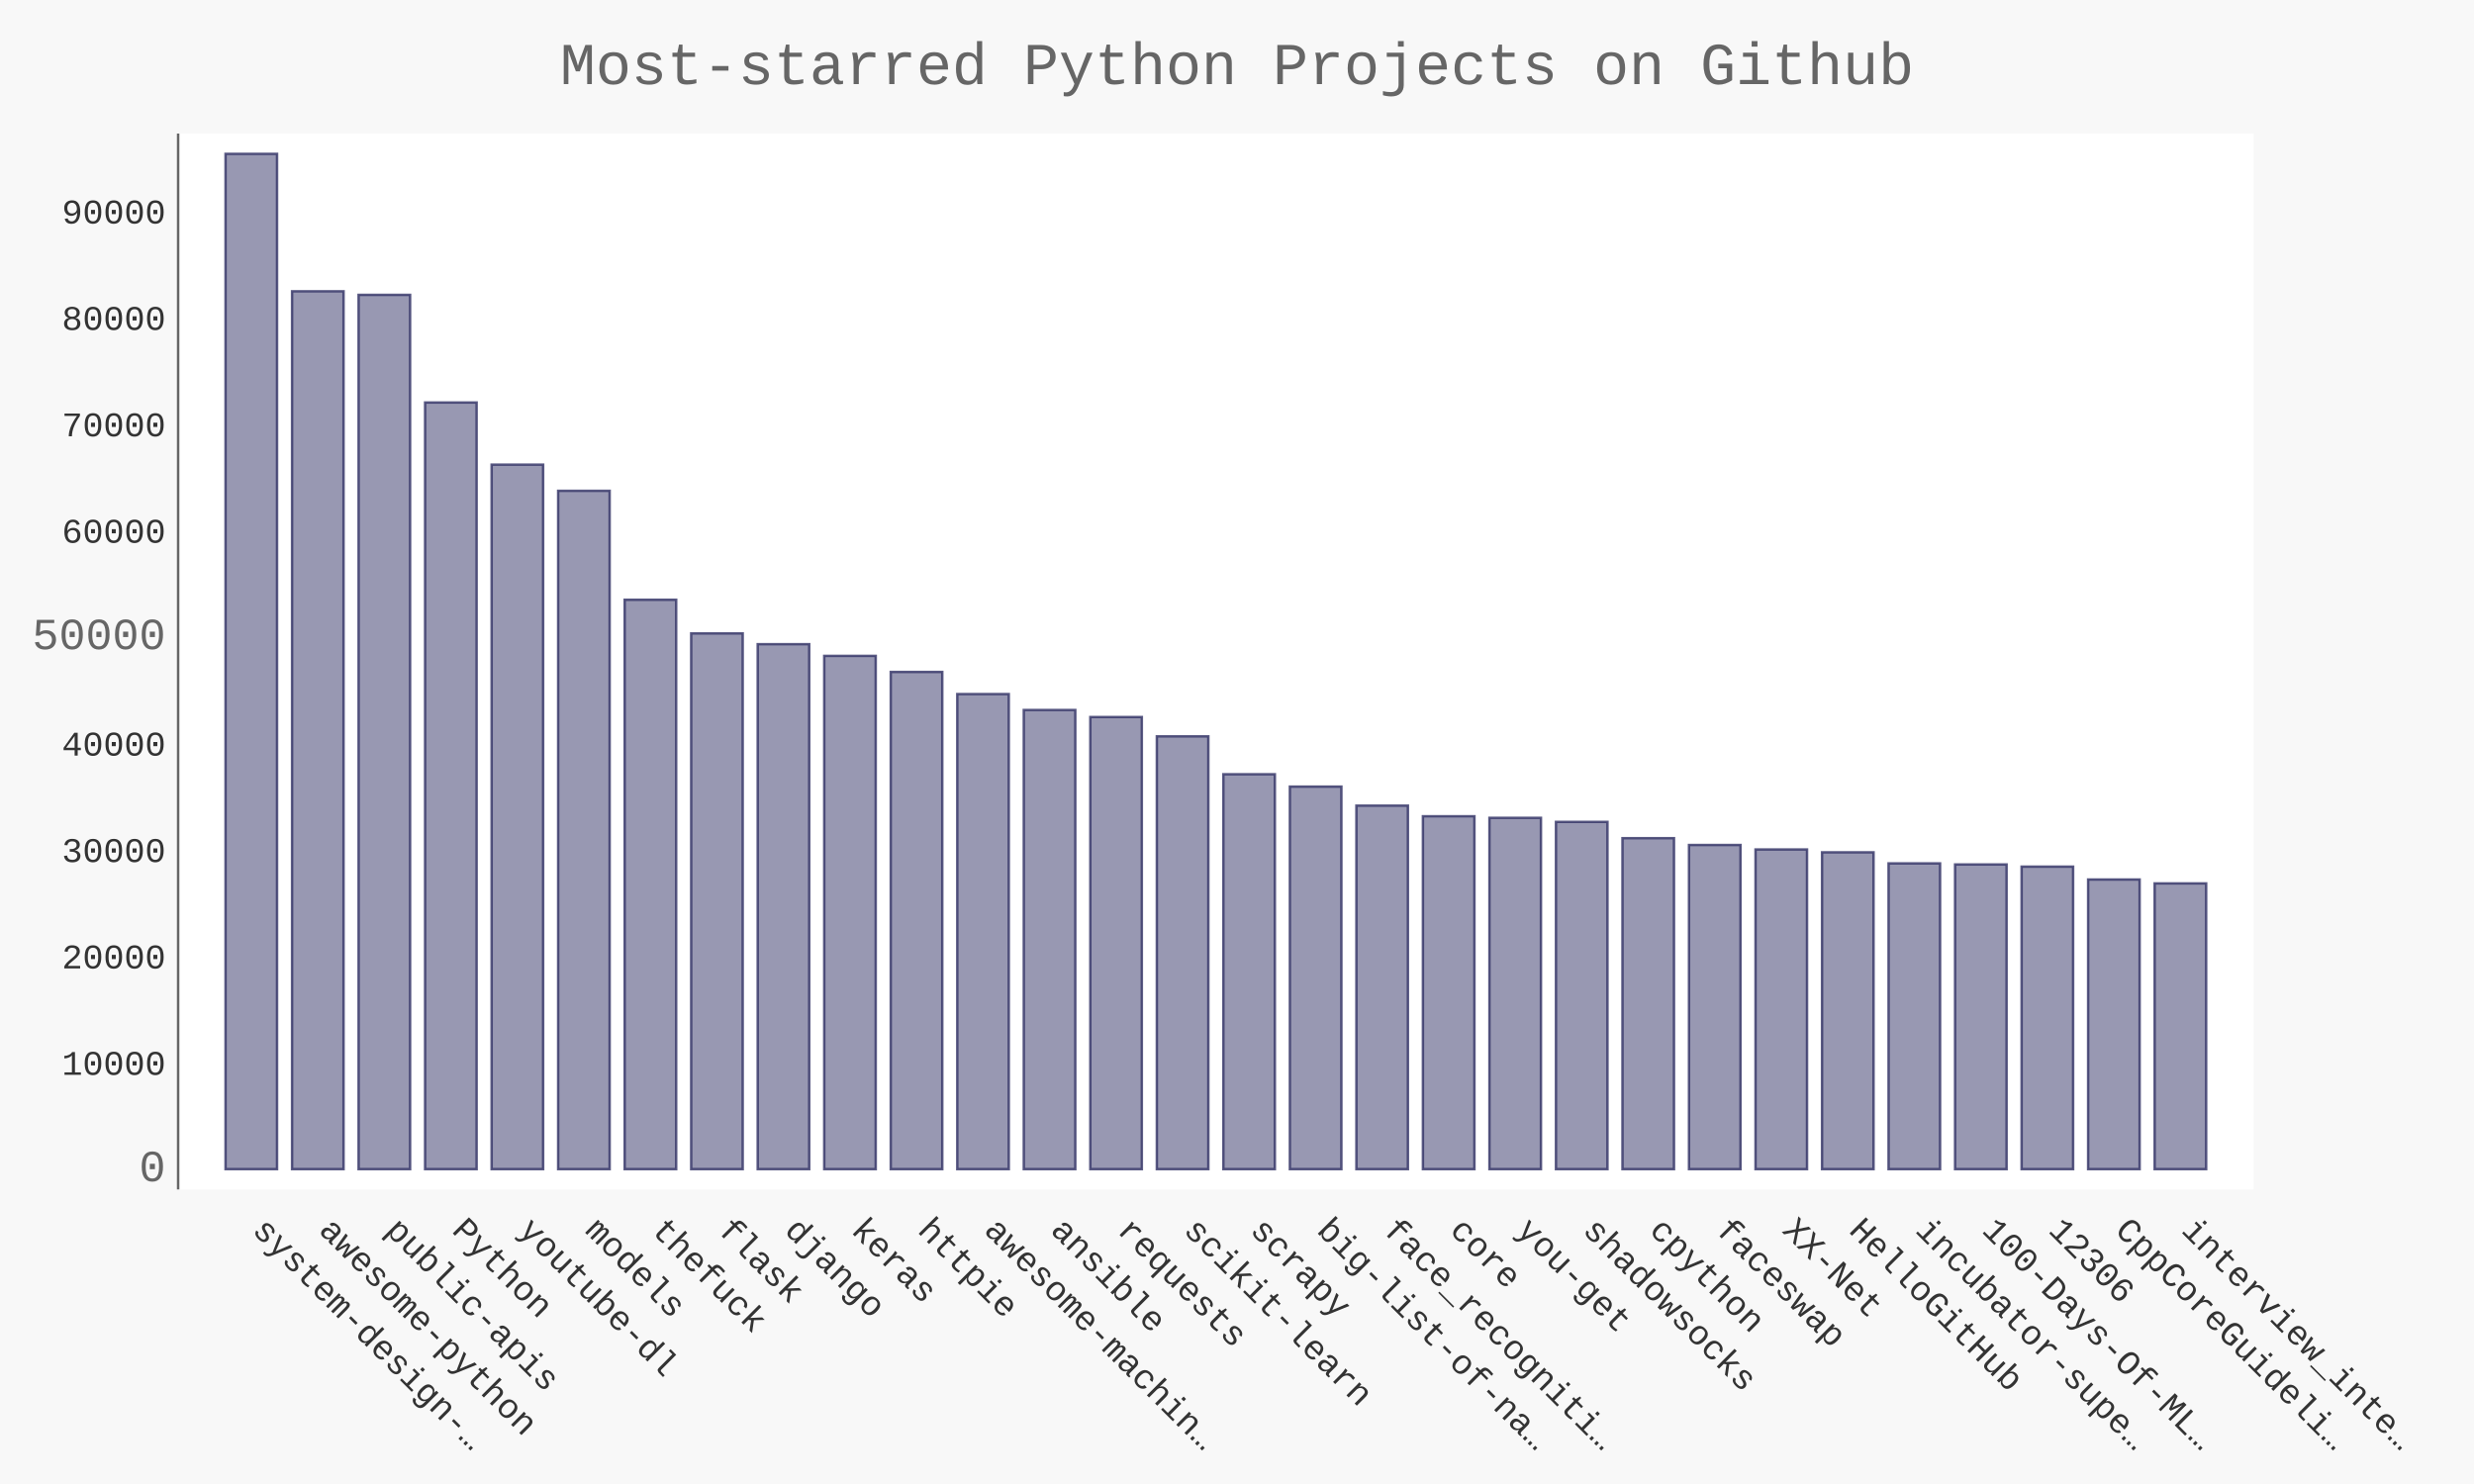
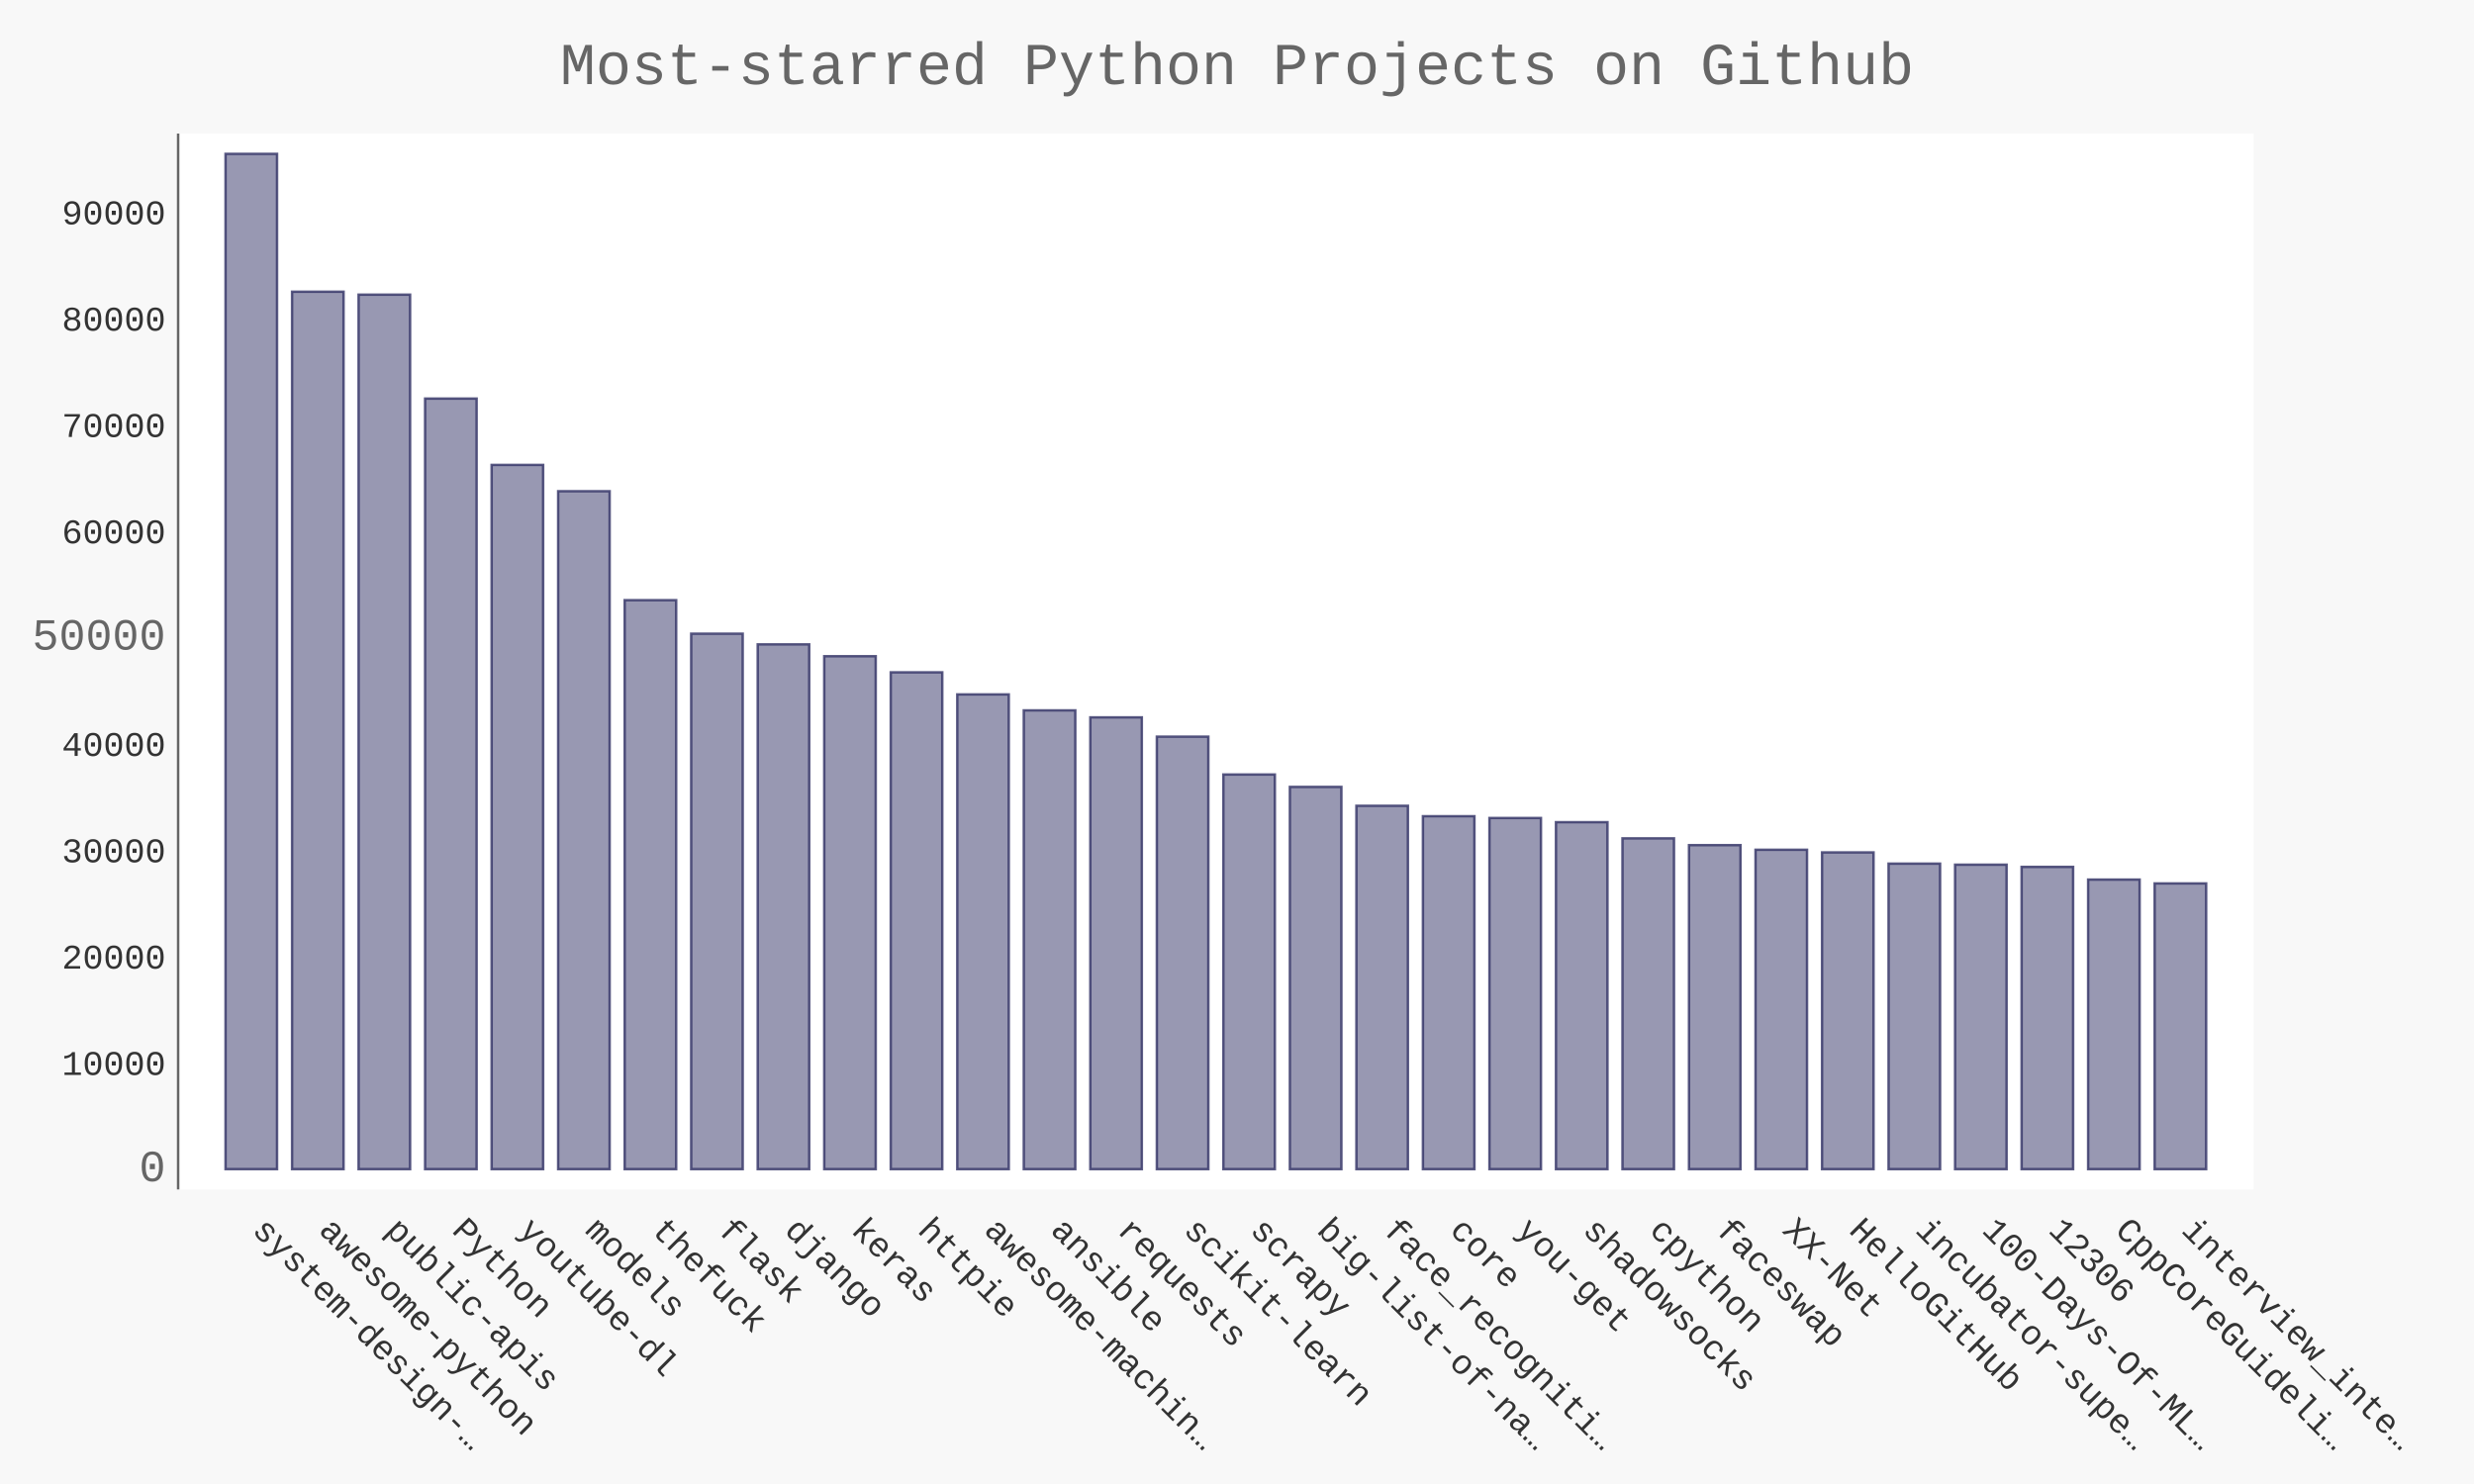
- <svg xmlns="http://www.w3.org/2000/svg" class="pygal-chart" id="chart-e879e2f7-29cd-4eac-ad56-ffb7986743b4" viewBox="0 0 1000 600">
+ <svg xmlns="http://www.w3.org/2000/svg" class="pygal-chart" id="chart-d9806514-585f-43ec-a8b3-ebbbc64f6af3" viewBox="0 0 1000 600">
  <defs>
-     <style type="text/css">#chart-e879e2f7-29cd-4eac-ad56-ffb7986743b4{-webkit-user-select:none;-webkit-font-smoothing:antialiased;font-family:Consolas,"Liberation Mono",Menlo,Courier,monospace}#chart-e879e2f7-29cd-4eac-ad56-ffb7986743b4 .title{font-family:Consolas,"Liberation Mono",Menlo,Courier,monospace;font-size:24px}#chart-e879e2f7-29cd-4eac-ad56-ffb7986743b4 .legends .legend text{font-family:Consolas,"Liberation Mono",Menlo,Courier,monospace;font-size:14px}#chart-e879e2f7-29cd-4eac-ad56-ffb7986743b4 .axis text{font-family:Consolas,"Liberation Mono",Menlo,Courier,monospace;font-size:14px}#chart-e879e2f7-29cd-4eac-ad56-ffb7986743b4 .axis text.major{font-family:Consolas,"Liberation Mono",Menlo,Courier,monospace;font-size:18px}#chart-e879e2f7-29cd-4eac-ad56-ffb7986743b4 .text-overlay text.value{font-family:Consolas,"Liberation Mono",Menlo,Courier,monospace;font-size:16px}#chart-e879e2f7-29cd-4eac-ad56-ffb7986743b4 .text-overlay text.label{font-family:Consolas,"Liberation Mono",Menlo,Courier,monospace;font-size:10px}#chart-e879e2f7-29cd-4eac-ad56-ffb7986743b4 .tooltip{font-family:Consolas,"Liberation Mono",Menlo,Courier,monospace;font-size:14px}#chart-e879e2f7-29cd-4eac-ad56-ffb7986743b4 text.no_data{font-family:Consolas,"Liberation Mono",Menlo,Courier,monospace;font-size:64px}
- #chart-e879e2f7-29cd-4eac-ad56-ffb7986743b4{background-color:#f8f8f8}#chart-e879e2f7-29cd-4eac-ad56-ffb7986743b4 path,#chart-e879e2f7-29cd-4eac-ad56-ffb7986743b4 line,#chart-e879e2f7-29cd-4eac-ad56-ffb7986743b4 rect,#chart-e879e2f7-29cd-4eac-ad56-ffb7986743b4 circle{-webkit-transition:250ms ease-in;-moz-transition:250ms ease-in;transition:250ms ease-in}#chart-e879e2f7-29cd-4eac-ad56-ffb7986743b4 .graph &gt; .background{fill:#f8f8f8}#chart-e879e2f7-29cd-4eac-ad56-ffb7986743b4 .plot &gt; .background{fill:#ffffff}#chart-e879e2f7-29cd-4eac-ad56-ffb7986743b4 .graph{fill:#333}#chart-e879e2f7-29cd-4eac-ad56-ffb7986743b4 text.no_data{fill:#666}#chart-e879e2f7-29cd-4eac-ad56-ffb7986743b4 .title{fill:#666}#chart-e879e2f7-29cd-4eac-ad56-ffb7986743b4 .legends .legend text{fill:#333}#chart-e879e2f7-29cd-4eac-ad56-ffb7986743b4 .legends .legend:hover text{fill:#666}#chart-e879e2f7-29cd-4eac-ad56-ffb7986743b4 .axis .line{stroke:#666}#chart-e879e2f7-29cd-4eac-ad56-ffb7986743b4 .axis .guide.line{stroke:rgba(0,0,0,0.5)}#chart-e879e2f7-29cd-4eac-ad56-ffb7986743b4 .axis .major.line{stroke:#333}#chart-e879e2f7-29cd-4eac-ad56-ffb7986743b4 .axis text.major{fill:#666}#chart-e879e2f7-29cd-4eac-ad56-ffb7986743b4 .axis.y .guides:hover .guide.line,#chart-e879e2f7-29cd-4eac-ad56-ffb7986743b4 .line-graph .axis.x .guides:hover .guide.line,#chart-e879e2f7-29cd-4eac-ad56-ffb7986743b4 .stackedline-graph .axis.x .guides:hover .guide.line,#chart-e879e2f7-29cd-4eac-ad56-ffb7986743b4 .xy-graph .axis.x .guides:hover .guide.line{stroke:#666}#chart-e879e2f7-29cd-4eac-ad56-ffb7986743b4 .axis .guides:hover text{fill:#666}#chart-e879e2f7-29cd-4eac-ad56-ffb7986743b4 .reactive{fill-opacity:.5;stroke-opacity:.8}#chart-e879e2f7-29cd-4eac-ad56-ffb7986743b4 .ci{stroke:#333}#chart-e879e2f7-29cd-4eac-ad56-ffb7986743b4 .reactive.active,#chart-e879e2f7-29cd-4eac-ad56-ffb7986743b4 .active .reactive{fill-opacity:.9;stroke-opacity:.9;stroke-width:4}#chart-e879e2f7-29cd-4eac-ad56-ffb7986743b4 .ci .reactive.active{stroke-width:1.5}#chart-e879e2f7-29cd-4eac-ad56-ffb7986743b4 .series text{fill:#666}#chart-e879e2f7-29cd-4eac-ad56-ffb7986743b4 .tooltip rect{fill:#ffffff;stroke:#666;-webkit-transition:opacity 250ms ease-in;-moz-transition:opacity 250ms ease-in;transition:opacity 250ms ease-in}#chart-e879e2f7-29cd-4eac-ad56-ffb7986743b4 .tooltip .label{fill:#333}#chart-e879e2f7-29cd-4eac-ad56-ffb7986743b4 .tooltip .label{fill:#333}#chart-e879e2f7-29cd-4eac-ad56-ffb7986743b4 .tooltip .legend{font-size:.8em;fill:rgba(0,0,0,0.5)}#chart-e879e2f7-29cd-4eac-ad56-ffb7986743b4 .tooltip .x_label{font-size:.6em;fill:#666}#chart-e879e2f7-29cd-4eac-ad56-ffb7986743b4 .tooltip .xlink{font-size:.5em;text-decoration:underline}#chart-e879e2f7-29cd-4eac-ad56-ffb7986743b4 .tooltip .value{font-size:1.5em}#chart-e879e2f7-29cd-4eac-ad56-ffb7986743b4 .bound{font-size:.5em}#chart-e879e2f7-29cd-4eac-ad56-ffb7986743b4 .max-value{font-size:.75em;fill:rgba(0,0,0,0.5)}#chart-e879e2f7-29cd-4eac-ad56-ffb7986743b4 .map-element{fill:#ffffff;stroke:rgba(0,0,0,0.5) !important}#chart-e879e2f7-29cd-4eac-ad56-ffb7986743b4 .map-element .reactive{fill-opacity:inherit;stroke-opacity:inherit}#chart-e879e2f7-29cd-4eac-ad56-ffb7986743b4 .color-0,#chart-e879e2f7-29cd-4eac-ad56-ffb7986743b4 .color-0 a:visited{stroke:#333366;fill:#333366}#chart-e879e2f7-29cd-4eac-ad56-ffb7986743b4 .text-overlay .color-0 text{fill:black}
- #chart-e879e2f7-29cd-4eac-ad56-ffb7986743b4 text.no_data{text-anchor:middle}#chart-e879e2f7-29cd-4eac-ad56-ffb7986743b4 .guide.line{fill:none}#chart-e879e2f7-29cd-4eac-ad56-ffb7986743b4 .centered{text-anchor:middle}#chart-e879e2f7-29cd-4eac-ad56-ffb7986743b4 .title{text-anchor:middle}#chart-e879e2f7-29cd-4eac-ad56-ffb7986743b4 .legends .legend text{fill-opacity:1}#chart-e879e2f7-29cd-4eac-ad56-ffb7986743b4 .axis.x text{text-anchor:middle}#chart-e879e2f7-29cd-4eac-ad56-ffb7986743b4 .axis.x:not(.web) text[transform]{text-anchor:start}#chart-e879e2f7-29cd-4eac-ad56-ffb7986743b4 .axis.x:not(.web) text[transform].backwards{text-anchor:end}#chart-e879e2f7-29cd-4eac-ad56-ffb7986743b4 .axis.y text{text-anchor:end}#chart-e879e2f7-29cd-4eac-ad56-ffb7986743b4 .axis.y text[transform].backwards{text-anchor:start}#chart-e879e2f7-29cd-4eac-ad56-ffb7986743b4 .axis.y2 text{text-anchor:start}#chart-e879e2f7-29cd-4eac-ad56-ffb7986743b4 .axis.y2 text[transform].backwards{text-anchor:end}#chart-e879e2f7-29cd-4eac-ad56-ffb7986743b4 .axis .guide.line{stroke-dasharray:4,4}#chart-e879e2f7-29cd-4eac-ad56-ffb7986743b4 .axis .major.guide.line{stroke-dasharray:6,6}#chart-e879e2f7-29cd-4eac-ad56-ffb7986743b4 .horizontal .axis.y .guide.line,#chart-e879e2f7-29cd-4eac-ad56-ffb7986743b4 .horizontal .axis.y2 .guide.line,#chart-e879e2f7-29cd-4eac-ad56-ffb7986743b4 .vertical .axis.x .guide.line{opacity:0}#chart-e879e2f7-29cd-4eac-ad56-ffb7986743b4 .horizontal .axis.always_show .guide.line,#chart-e879e2f7-29cd-4eac-ad56-ffb7986743b4 .vertical .axis.always_show .guide.line{opacity:1 !important}#chart-e879e2f7-29cd-4eac-ad56-ffb7986743b4 .axis.y .guides:hover .guide.line,#chart-e879e2f7-29cd-4eac-ad56-ffb7986743b4 .axis.y2 .guides:hover .guide.line,#chart-e879e2f7-29cd-4eac-ad56-ffb7986743b4 .axis.x .guides:hover .guide.line{opacity:1}#chart-e879e2f7-29cd-4eac-ad56-ffb7986743b4 .axis .guides:hover text{opacity:1}#chart-e879e2f7-29cd-4eac-ad56-ffb7986743b4 .nofill{fill:none}#chart-e879e2f7-29cd-4eac-ad56-ffb7986743b4 .subtle-fill{fill-opacity:.2}#chart-e879e2f7-29cd-4eac-ad56-ffb7986743b4 .dot{stroke-width:1px;fill-opacity:1}#chart-e879e2f7-29cd-4eac-ad56-ffb7986743b4 .dot.active{stroke-width:5px}#chart-e879e2f7-29cd-4eac-ad56-ffb7986743b4 .dot.negative{fill:transparent}#chart-e879e2f7-29cd-4eac-ad56-ffb7986743b4 text,#chart-e879e2f7-29cd-4eac-ad56-ffb7986743b4 tspan{stroke:none !important}#chart-e879e2f7-29cd-4eac-ad56-ffb7986743b4 .series text.active{opacity:1}#chart-e879e2f7-29cd-4eac-ad56-ffb7986743b4 .tooltip rect{fill-opacity:.95;stroke-width:.5}#chart-e879e2f7-29cd-4eac-ad56-ffb7986743b4 .tooltip text{fill-opacity:1}#chart-e879e2f7-29cd-4eac-ad56-ffb7986743b4 .showable{visibility:hidden}#chart-e879e2f7-29cd-4eac-ad56-ffb7986743b4 .showable.shown{visibility:visible}#chart-e879e2f7-29cd-4eac-ad56-ffb7986743b4 .gauge-background{fill:rgba(229,229,229,1);stroke:none}#chart-e879e2f7-29cd-4eac-ad56-ffb7986743b4 .bg-lines{stroke:#f8f8f8;stroke-width:2px}</style>
+     <style type="text/css">#chart-d9806514-585f-43ec-a8b3-ebbbc64f6af3{-webkit-user-select:none;-webkit-font-smoothing:antialiased;font-family:Consolas,"Liberation Mono",Menlo,Courier,monospace}#chart-d9806514-585f-43ec-a8b3-ebbbc64f6af3 .title{font-family:Consolas,"Liberation Mono",Menlo,Courier,monospace;font-size:24px}#chart-d9806514-585f-43ec-a8b3-ebbbc64f6af3 .legends .legend text{font-family:Consolas,"Liberation Mono",Menlo,Courier,monospace;font-size:14px}#chart-d9806514-585f-43ec-a8b3-ebbbc64f6af3 .axis text{font-family:Consolas,"Liberation Mono",Menlo,Courier,monospace;font-size:14px}#chart-d9806514-585f-43ec-a8b3-ebbbc64f6af3 .axis text.major{font-family:Consolas,"Liberation Mono",Menlo,Courier,monospace;font-size:18px}#chart-d9806514-585f-43ec-a8b3-ebbbc64f6af3 .text-overlay text.value{font-family:Consolas,"Liberation Mono",Menlo,Courier,monospace;font-size:16px}#chart-d9806514-585f-43ec-a8b3-ebbbc64f6af3 .text-overlay text.label{font-family:Consolas,"Liberation Mono",Menlo,Courier,monospace;font-size:10px}#chart-d9806514-585f-43ec-a8b3-ebbbc64f6af3 .tooltip{font-family:Consolas,"Liberation Mono",Menlo,Courier,monospace;font-size:14px}#chart-d9806514-585f-43ec-a8b3-ebbbc64f6af3 text.no_data{font-family:Consolas,"Liberation Mono",Menlo,Courier,monospace;font-size:64px}
+ #chart-d9806514-585f-43ec-a8b3-ebbbc64f6af3{background-color:#f8f8f8}#chart-d9806514-585f-43ec-a8b3-ebbbc64f6af3 path,#chart-d9806514-585f-43ec-a8b3-ebbbc64f6af3 line,#chart-d9806514-585f-43ec-a8b3-ebbbc64f6af3 rect,#chart-d9806514-585f-43ec-a8b3-ebbbc64f6af3 circle{-webkit-transition:250ms ease-in;-moz-transition:250ms ease-in;transition:250ms ease-in}#chart-d9806514-585f-43ec-a8b3-ebbbc64f6af3 .graph &gt; .background{fill:#f8f8f8}#chart-d9806514-585f-43ec-a8b3-ebbbc64f6af3 .plot &gt; .background{fill:#ffffff}#chart-d9806514-585f-43ec-a8b3-ebbbc64f6af3 .graph{fill:#333}#chart-d9806514-585f-43ec-a8b3-ebbbc64f6af3 text.no_data{fill:#666}#chart-d9806514-585f-43ec-a8b3-ebbbc64f6af3 .title{fill:#666}#chart-d9806514-585f-43ec-a8b3-ebbbc64f6af3 .legends .legend text{fill:#333}#chart-d9806514-585f-43ec-a8b3-ebbbc64f6af3 .legends .legend:hover text{fill:#666}#chart-d9806514-585f-43ec-a8b3-ebbbc64f6af3 .axis .line{stroke:#666}#chart-d9806514-585f-43ec-a8b3-ebbbc64f6af3 .axis .guide.line{stroke:rgba(0,0,0,0.5)}#chart-d9806514-585f-43ec-a8b3-ebbbc64f6af3 .axis .major.line{stroke:#333}#chart-d9806514-585f-43ec-a8b3-ebbbc64f6af3 .axis text.major{fill:#666}#chart-d9806514-585f-43ec-a8b3-ebbbc64f6af3 .axis.y .guides:hover .guide.line,#chart-d9806514-585f-43ec-a8b3-ebbbc64f6af3 .line-graph .axis.x .guides:hover .guide.line,#chart-d9806514-585f-43ec-a8b3-ebbbc64f6af3 .stackedline-graph .axis.x .guides:hover .guide.line,#chart-d9806514-585f-43ec-a8b3-ebbbc64f6af3 .xy-graph .axis.x .guides:hover .guide.line{stroke:#666}#chart-d9806514-585f-43ec-a8b3-ebbbc64f6af3 .axis .guides:hover text{fill:#666}#chart-d9806514-585f-43ec-a8b3-ebbbc64f6af3 .reactive{fill-opacity:.5;stroke-opacity:.8}#chart-d9806514-585f-43ec-a8b3-ebbbc64f6af3 .ci{stroke:#333}#chart-d9806514-585f-43ec-a8b3-ebbbc64f6af3 .reactive.active,#chart-d9806514-585f-43ec-a8b3-ebbbc64f6af3 .active .reactive{fill-opacity:.9;stroke-opacity:.9;stroke-width:4}#chart-d9806514-585f-43ec-a8b3-ebbbc64f6af3 .ci .reactive.active{stroke-width:1.5}#chart-d9806514-585f-43ec-a8b3-ebbbc64f6af3 .series text{fill:#666}#chart-d9806514-585f-43ec-a8b3-ebbbc64f6af3 .tooltip rect{fill:#ffffff;stroke:#666;-webkit-transition:opacity 250ms ease-in;-moz-transition:opacity 250ms ease-in;transition:opacity 250ms ease-in}#chart-d9806514-585f-43ec-a8b3-ebbbc64f6af3 .tooltip .label{fill:#333}#chart-d9806514-585f-43ec-a8b3-ebbbc64f6af3 .tooltip .label{fill:#333}#chart-d9806514-585f-43ec-a8b3-ebbbc64f6af3 .tooltip .legend{font-size:.8em;fill:rgba(0,0,0,0.5)}#chart-d9806514-585f-43ec-a8b3-ebbbc64f6af3 .tooltip .x_label{font-size:.6em;fill:#666}#chart-d9806514-585f-43ec-a8b3-ebbbc64f6af3 .tooltip .xlink{font-size:.5em;text-decoration:underline}#chart-d9806514-585f-43ec-a8b3-ebbbc64f6af3 .tooltip .value{font-size:1.5em}#chart-d9806514-585f-43ec-a8b3-ebbbc64f6af3 .bound{font-size:.5em}#chart-d9806514-585f-43ec-a8b3-ebbbc64f6af3 .max-value{font-size:.75em;fill:rgba(0,0,0,0.5)}#chart-d9806514-585f-43ec-a8b3-ebbbc64f6af3 .map-element{fill:#ffffff;stroke:rgba(0,0,0,0.5) !important}#chart-d9806514-585f-43ec-a8b3-ebbbc64f6af3 .map-element .reactive{fill-opacity:inherit;stroke-opacity:inherit}#chart-d9806514-585f-43ec-a8b3-ebbbc64f6af3 .color-0,#chart-d9806514-585f-43ec-a8b3-ebbbc64f6af3 .color-0 a:visited{stroke:#333366;fill:#333366}#chart-d9806514-585f-43ec-a8b3-ebbbc64f6af3 .text-overlay .color-0 text{fill:black}
+ #chart-d9806514-585f-43ec-a8b3-ebbbc64f6af3 text.no_data{text-anchor:middle}#chart-d9806514-585f-43ec-a8b3-ebbbc64f6af3 .guide.line{fill:none}#chart-d9806514-585f-43ec-a8b3-ebbbc64f6af3 .centered{text-anchor:middle}#chart-d9806514-585f-43ec-a8b3-ebbbc64f6af3 .title{text-anchor:middle}#chart-d9806514-585f-43ec-a8b3-ebbbc64f6af3 .legends .legend text{fill-opacity:1}#chart-d9806514-585f-43ec-a8b3-ebbbc64f6af3 .axis.x text{text-anchor:middle}#chart-d9806514-585f-43ec-a8b3-ebbbc64f6af3 .axis.x:not(.web) text[transform]{text-anchor:start}#chart-d9806514-585f-43ec-a8b3-ebbbc64f6af3 .axis.x:not(.web) text[transform].backwards{text-anchor:end}#chart-d9806514-585f-43ec-a8b3-ebbbc64f6af3 .axis.y text{text-anchor:end}#chart-d9806514-585f-43ec-a8b3-ebbbc64f6af3 .axis.y text[transform].backwards{text-anchor:start}#chart-d9806514-585f-43ec-a8b3-ebbbc64f6af3 .axis.y2 text{text-anchor:start}#chart-d9806514-585f-43ec-a8b3-ebbbc64f6af3 .axis.y2 text[transform].backwards{text-anchor:end}#chart-d9806514-585f-43ec-a8b3-ebbbc64f6af3 .axis .guide.line{stroke-dasharray:4,4}#chart-d9806514-585f-43ec-a8b3-ebbbc64f6af3 .axis .major.guide.line{stroke-dasharray:6,6}#chart-d9806514-585f-43ec-a8b3-ebbbc64f6af3 .horizontal .axis.y .guide.line,#chart-d9806514-585f-43ec-a8b3-ebbbc64f6af3 .horizontal .axis.y2 .guide.line,#chart-d9806514-585f-43ec-a8b3-ebbbc64f6af3 .vertical .axis.x .guide.line{opacity:0}#chart-d9806514-585f-43ec-a8b3-ebbbc64f6af3 .horizontal .axis.always_show .guide.line,#chart-d9806514-585f-43ec-a8b3-ebbbc64f6af3 .vertical .axis.always_show .guide.line{opacity:1 !important}#chart-d9806514-585f-43ec-a8b3-ebbbc64f6af3 .axis.y .guides:hover .guide.line,#chart-d9806514-585f-43ec-a8b3-ebbbc64f6af3 .axis.y2 .guides:hover .guide.line,#chart-d9806514-585f-43ec-a8b3-ebbbc64f6af3 .axis.x .guides:hover .guide.line{opacity:1}#chart-d9806514-585f-43ec-a8b3-ebbbc64f6af3 .axis .guides:hover text{opacity:1}#chart-d9806514-585f-43ec-a8b3-ebbbc64f6af3 .nofill{fill:none}#chart-d9806514-585f-43ec-a8b3-ebbbc64f6af3 .subtle-fill{fill-opacity:.2}#chart-d9806514-585f-43ec-a8b3-ebbbc64f6af3 .dot{stroke-width:1px;fill-opacity:1}#chart-d9806514-585f-43ec-a8b3-ebbbc64f6af3 .dot.active{stroke-width:5px}#chart-d9806514-585f-43ec-a8b3-ebbbc64f6af3 .dot.negative{fill:transparent}#chart-d9806514-585f-43ec-a8b3-ebbbc64f6af3 text,#chart-d9806514-585f-43ec-a8b3-ebbbc64f6af3 tspan{stroke:none !important}#chart-d9806514-585f-43ec-a8b3-ebbbc64f6af3 .series text.active{opacity:1}#chart-d9806514-585f-43ec-a8b3-ebbbc64f6af3 .tooltip rect{fill-opacity:.95;stroke-width:.5}#chart-d9806514-585f-43ec-a8b3-ebbbc64f6af3 .tooltip text{fill-opacity:1}#chart-d9806514-585f-43ec-a8b3-ebbbc64f6af3 .showable{visibility:hidden}#chart-d9806514-585f-43ec-a8b3-ebbbc64f6af3 .showable.shown{visibility:visible}#chart-d9806514-585f-43ec-a8b3-ebbbc64f6af3 .gauge-background{fill:rgba(229,229,229,1);stroke:none}#chart-d9806514-585f-43ec-a8b3-ebbbc64f6af3 .bg-lines{stroke:#f8f8f8;stroke-width:2px}</style>
  </defs>
  <g class="graph bar-graph vertical">
    <rect class="background" height="600" width="1000" x="0" y="0" />
    <g class="plot" transform="translate(72, 54)">
      <rect class="background" height="426.905" width="838.905" x="0" y="0" />
      <g class="axis y">
        <g class="guides">
          <text class="major" x="-5" y="423.595">0</text>
        </g>
        <g class="guides">
-           <text class="" x="-5" y="380.568">10000</text>
-         </g>
-         <g class="guides">
-           <text class="" x="-5" y="337.541">20000</text>
-         </g>
-         <g class="guides">
-           <text class="" x="-5" y="294.514">30000</text>
-         </g>
-         <g class="guides">
-           <text class="" x="-5" y="251.487">40000</text>
-         </g>
-         <g class="guides">
-           <text class="major" x="-5" y="208.46">50000</text>
-         </g>
-         <g class="guides">
-           <text class="" x="-5" y="165.434">60000</text>
-         </g>
-         <g class="guides">
-           <text class="" x="-5" y="122.407">70000</text>
-         </g>
-         <g class="guides">
-           <text class="" x="-5" y="79.38">80000</text>
-         </g>
-         <g class="guides">
-           <text class="" x="-5" y="36.353">90000</text>
+           <text class="" x="-5" y="380.605">10000</text>
+         </g>
+         <g class="guides">
+           <text class="" x="-5" y="337.616">20000</text>
+         </g>
+         <g class="guides">
+           <text class="" x="-5" y="294.626">30000</text>
+         </g>
+         <g class="guides">
+           <text class="" x="-5" y="251.637">40000</text>
+         </g>
+         <g class="guides">
+           <text class="major" x="-5" y="208.647">50000</text>
+         </g>
+         <g class="guides">
+           <text class="" x="-5" y="165.658">60000</text>
+         </g>
+         <g class="guides">
+           <text class="" x="-5" y="122.668">70000</text>
+         </g>
+         <g class="guides">
+           <text class="" x="-5" y="79.679">80000</text>
+         </g>
+         <g class="guides">
+           <text class="" x="-5" y="36.689">90000</text>
        </g>
      </g>
      <g class="axis x">
        <path class="line" d="M0 0 v426.905" />
        <g class="guides">
          <path class="guide line" d="M29.577 0 v426.905" />
          <text class="" transform="rotate(45 29.57676 443.9045)" x="29.577" y="443.905">system-design-…</text>
        </g>
        <g class="guides">
          <path class="guide line" d="M56.465 0 v426.905" />
          <text class="" transform="rotate(45 56.46473 443.9045)" x="56.465" y="443.905">awesome-python</text>
        </g>
        <g class="guides">
          <path class="guide line" d="M83.353 0 v426.905" />
          <text class="" transform="rotate(45 83.35269 443.9045)" x="83.353" y="443.905">public-apis</text>
        </g>
        <g class="guides">
          <path class="guide line" d="M110.241 0 v426.905" />
          <text class="" transform="rotate(45 110.2407 443.9045)" x="110.241" y="443.905">Python</text>
        </g>
        <g class="guides">
          <path class="guide line" d="M137.129 0 v426.905" />
          <text class="" transform="rotate(45 137.1286 443.9045)" x="137.129" y="443.905">youtube-dl</text>
        </g>
        <g class="guides">
          <path class="guide line" d="M164.017 0 v426.905" />
          <text class="" transform="rotate(45 164.0166 443.9045)" x="164.017" y="443.905">models</text>
        </g>
        <g class="guides">
          <path class="guide line" d="M190.905 0 v426.905" />
          <text class="" transform="rotate(45 190.9046 443.9045)" x="190.905" y="443.905">thefuck</text>
        </g>
        <g class="guides">
          <path class="guide line" d="M217.793 0 v426.905" />
          <text class="" transform="rotate(45 217.7925 443.9045)" x="217.793" y="443.905">flask</text>
        </g>
        <g class="guides">
          <path class="guide line" d="M244.68 0 v426.905" />
          <text class="" transform="rotate(45 244.6805 443.9045)" x="244.68" y="443.905">django</text>
        </g>
        <g class="guides">
          <path class="guide line" d="M271.568 0 v426.905" />
          <text class="" transform="rotate(45 271.5685 443.9045)" x="271.568" y="443.905">keras</text>
        </g>
        <g class="guides">
          <path class="guide line" d="M298.456 0 v426.905" />
          <text class="" transform="rotate(45 298.4564 443.9045)" x="298.456" y="443.905">httpie</text>
        </g>
        <g class="guides">
          <path class="guide line" d="M325.344 0 v426.905" />
          <text class="" transform="rotate(45 325.3444 443.9045)" x="325.344" y="443.905">awesome-machin…</text>
        </g>
        <g class="guides">
          <path class="guide line" d="M352.232 0 v426.905" />
          <text class="" transform="rotate(45 352.2324 443.9045)" x="352.232" y="443.905">ansible</text>
        </g>
        <g class="guides">
          <path class="guide line" d="M379.12 0 v426.905" />
          <text class="" transform="rotate(45 379.1203 443.9045)" x="379.12" y="443.905">requests</text>
        </g>
        <g class="guides">
          <path class="guide line" d="M406.008 0 v426.905" />
          <text class="" transform="rotate(45 406.0083 443.9045)" x="406.008" y="443.905">scikit-learn</text>
        </g>
        <g class="guides">
          <path class="guide line" d="M432.896 0 v426.905" />
          <text class="" transform="rotate(45 432.8963 443.9045)" x="432.896" y="443.905">scrapy</text>
        </g>
        <g class="guides">
          <path class="guide line" d="M459.784 0 v426.905" />
          <text class="" transform="rotate(45 459.7842 443.9045)" x="459.784" y="443.905">big-list-of-na…</text>
        </g>
        <g class="guides">
          <path class="guide line" d="M486.672 0 v426.905" />
          <text class="" transform="rotate(45 486.6722 443.9045)" x="486.672" y="443.905">face_recogniti…</text>
        </g>
        <g class="guides">
          <path class="guide line" d="M513.56 0 v426.905" />
          <text class="" transform="rotate(45 513.5602 443.9045)" x="513.56" y="443.905">core</text>
        </g>
        <g class="guides">
          <path class="guide line" d="M540.448 0 v426.905" />
          <text class="" transform="rotate(45 540.4481 443.9045)" x="540.448" y="443.905">you-get</text>
        </g>
        <g class="guides">
          <path class="guide line" d="M567.336 0 v426.905" />
          <text class="" transform="rotate(45 567.3361 443.9045)" x="567.336" y="443.905">shadowsocks</text>
        </g>
        <g class="guides">
          <path class="guide line" d="M594.224 0 v426.905" />
          <text class="" transform="rotate(45 594.2241 443.9045)" x="594.224" y="443.905">cpython</text>
        </g>
        <g class="guides">
          <path class="guide line" d="M621.112 0 v426.905" />
          <text class="" transform="rotate(45 621.112 443.9045)" x="621.112" y="443.905">faceswap</text>
        </g>
        <g class="guides">
          <path class="guide line" d="M648 0 v426.905" />
          <text class="" transform="rotate(45 648 443.9045)" x="648" y="443.905">XX-Net</text>
        </g>
        <g class="guides">
          <path class="guide line" d="M674.888 0 v426.905" />
          <text class="" transform="rotate(45 674.888 443.9045)" x="674.888" y="443.905">HelloGitHub</text>
        </g>
        <g class="guides">
          <path class="guide line" d="M701.776 0 v426.905" />
          <text class="" transform="rotate(45 701.7759 443.9045)" x="701.776" y="443.905">incubator-supe…</text>
        </g>
        <g class="guides">
          <path class="guide line" d="M728.664 0 v426.905" />
          <text class="" transform="rotate(45 728.6639 443.9045)" x="728.664" y="443.905">100-Days-Of-ML…</text>
        </g>
        <g class="guides">
          <path class="guide line" d="M755.552 0 v426.905" />
          <text class="" transform="rotate(45 755.5518 443.9045)" x="755.552" y="443.905">12306</text>
        </g>
        <g class="guides">
          <path class="guide line" d="M782.44 0 v426.905" />
          <text class="" transform="rotate(45 782.4398 443.9045)" x="782.44" y="443.905">CppCoreGuideli…</text>
        </g>
        <g class="guides">
          <path class="guide line" d="M809.328 0 v426.905" />
          <text class="" transform="rotate(45 809.3278 443.9045)" x="809.328" y="443.905">interview_inte…</text>
        </g>
      </g>
      <g class="series serie-0 color-0">
        <g class="bars">
          <g class="bar">
            <rect class="rect reactive tooltip-trigger" height="410.485" rx="0" ry="0" width="20.822" x="19.166" y="8.21" />
          </g>
          <g class="bar">
-             <rect class="rect reactive tooltip-trigger" height="354.92" rx="0" ry="0" width="20.822" x="46.054" y="63.775" />
-           </g>
-           <g class="bar">
-             <rect class="rect reactive tooltip-trigger" height="353.483" rx="0" ry="0" width="20.822" x="72.942" y="65.212" />
-           </g>
-           <g class="bar">
-             <rect class="rect reactive tooltip-trigger" height="309.957" rx="0" ry="0" width="20.822" x="99.83" y="108.738" />
-           </g>
-           <g class="bar">
-             <rect class="rect reactive tooltip-trigger" height="284.834" rx="0" ry="0" width="20.822" x="126.718" y="133.861" />
-           </g>
-           <g class="bar">
-             <rect class="rect reactive tooltip-trigger" height="274.253" rx="0" ry="0" width="20.822" x="153.606" y="144.441" />
-           </g>
-           <g class="bar">
-             <rect class="rect reactive tooltip-trigger" height="230.198" rx="0" ry="0" width="20.822" x="180.494" y="188.497" />
-           </g>
-           <g class="bar">
-             <rect class="rect reactive tooltip-trigger" height="216.602" rx="0" ry="0" width="20.822" x="207.382" y="202.093" />
-           </g>
-           <g class="bar">
-             <rect class="rect reactive tooltip-trigger" height="212.247" rx="0" ry="0" width="20.822" x="234.269" y="206.447" />
-           </g>
-           <g class="bar">
-             <rect class="rect reactive tooltip-trigger" height="207.519" rx="0" ry="0" width="20.822" x="261.157" y="211.176" />
-           </g>
-           <g class="bar">
-             <rect class="rect reactive tooltip-trigger" height="201.022" rx="0" ry="0" width="20.822" x="288.045" y="217.673" />
-           </g>
-           <g class="bar">
-             <rect class="rect reactive tooltip-trigger" height="192.072" rx="0" ry="0" width="20.822" x="314.933" y="226.623" />
-           </g>
-           <g class="bar">
-             <rect class="rect reactive tooltip-trigger" height="185.631" rx="0" ry="0" width="20.822" x="341.821" y="233.064" />
-           </g>
-           <g class="bar">
-             <rect class="rect reactive tooltip-trigger" height="182.787" rx="0" ry="0" width="20.822" x="368.709" y="235.908" />
-           </g>
-           <g class="bar">
-             <rect class="rect reactive tooltip-trigger" height="174.977" rx="0" ry="0" width="20.822" x="395.597" y="243.717" />
-           </g>
-           <g class="bar">
-             <rect class="rect reactive tooltip-trigger" height="159.656" rx="0" ry="0" width="20.822" x="422.485" y="259.039" />
-           </g>
-           <g class="bar">
-             <rect class="rect reactive tooltip-trigger" height="154.66" rx="0" ry="0" width="20.822" x="449.373" y="264.035" />
-           </g>
-           <g class="bar">
-             <rect class="rect reactive tooltip-trigger" height="146.963" rx="0" ry="0" width="20.822" x="476.261" y="271.732" />
-           </g>
-           <g class="bar">
-             <rect class="rect reactive tooltip-trigger" height="142.673" rx="0" ry="0" width="20.822" x="503.149" y="276.022" />
-           </g>
-           <g class="bar">
-             <rect class="rect reactive tooltip-trigger" height="142.032" rx="0" ry="0" width="20.822" x="530.037" y="276.663" />
-           </g>
-           <g class="bar">
-             <rect class="rect reactive tooltip-trigger" height="140.397" rx="0" ry="0" width="20.822" x="556.925" y="278.298" />
-           </g>
-           <g class="bar">
-             <rect class="rect reactive tooltip-trigger" height="133.814" rx="0" ry="0" width="20.822" x="583.813" y="284.881" />
-           </g>
-           <g class="bar">
-             <rect class="rect reactive tooltip-trigger" height="131.06" rx="0" ry="0" width="20.822" x="610.701" y="287.635" />
-           </g>
-           <g class="bar">
-             <rect class="rect reactive tooltip-trigger" height="129.24" rx="0" ry="0" width="20.822" x="637.589" y="289.455" />
-           </g>
-           <g class="bar">
-             <rect class="rect reactive tooltip-trigger" height="128.091" rx="0" ry="0" width="20.822" x="664.477" y="290.604" />
-           </g>
-           <g class="bar">
-             <rect class="rect reactive tooltip-trigger" height="123.616" rx="0" ry="0" width="20.822" x="691.365" y="295.079" />
-           </g>
-           <g class="bar">
-             <rect class="rect reactive tooltip-trigger" height="123.182" rx="0" ry="0" width="20.822" x="718.253" y="295.513" />
-           </g>
-           <g class="bar">
-             <rect class="rect reactive tooltip-trigger" height="122.304" rx="0" ry="0" width="20.822" x="745.141" y="296.391" />
-           </g>
-           <g class="bar">
-             <rect class="rect reactive tooltip-trigger" height="117.098" rx="0" ry="0" width="20.822" x="772.029" y="301.597" />
-           </g>
-           <g class="bar">
-             <rect class="rect reactive tooltip-trigger" height="115.527" rx="0" ry="0" width="20.822" x="798.917" y="303.168" />
+             <rect class="rect reactive tooltip-trigger" height="354.749" rx="0" ry="0" width="20.822" x="46.054" y="63.946" />
+           </g>
+           <g class="bar">
+             <rect class="rect reactive tooltip-trigger" height="353.563" rx="0" ry="0" width="20.822" x="72.942" y="65.132" />
+           </g>
+           <g class="bar">
+             <rect class="rect reactive tooltip-trigger" height="311.545" rx="0" ry="0" width="20.822" x="99.83" y="107.15" />
+           </g>
+           <g class="bar">
+             <rect class="rect reactive tooltip-trigger" height="284.728" rx="0" ry="0" width="20.822" x="126.718" y="133.967" />
+           </g>
+           <g class="bar">
+             <rect class="rect reactive tooltip-trigger" height="274.088" rx="0" ry="0" width="20.822" x="153.606" y="144.607" />
+           </g>
+           <g class="bar">
+             <rect class="rect reactive tooltip-trigger" height="230.037" rx="0" ry="0" width="20.822" x="180.494" y="188.658" />
+           </g>
+           <g class="bar">
+             <rect class="rect reactive tooltip-trigger" height="216.486" rx="0" ry="0" width="20.822" x="207.382" y="202.208" />
+           </g>
+           <g class="bar">
+             <rect class="rect reactive tooltip-trigger" height="212.17" rx="0" ry="0" width="20.822" x="234.269" y="206.525" />
+           </g>
+           <g class="bar">
+             <rect class="rect reactive tooltip-trigger" height="207.381" rx="0" ry="0" width="20.822" x="261.157" y="211.314" />
+           </g>
+           <g class="bar">
+             <rect class="rect reactive tooltip-trigger" height="200.86" rx="0" ry="0" width="20.822" x="288.045" y="217.835" />
+           </g>
+           <g class="bar">
+             <rect class="rect reactive tooltip-trigger" height="191.939" rx="0" ry="0" width="20.822" x="314.933" y="226.755" />
+           </g>
+           <g class="bar">
+             <rect class="rect reactive tooltip-trigger" height="185.491" rx="0" ry="0" width="20.822" x="341.821" y="233.204" />
+           </g>
+           <g class="bar">
+             <rect class="rect reactive tooltip-trigger" height="182.662" rx="0" ry="0" width="20.822" x="368.709" y="236.033" />
+           </g>
+           <g class="bar">
+             <rect class="rect reactive tooltip-trigger" height="174.86" rx="0" ry="0" width="20.822" x="395.597" y="243.835" />
+           </g>
+           <g class="bar">
+             <rect class="rect reactive tooltip-trigger" height="159.555" rx="0" ry="0" width="20.822" x="422.485" y="259.139" />
+           </g>
+           <g class="bar">
+             <rect class="rect reactive tooltip-trigger" height="154.534" rx="0" ry="0" width="20.822" x="449.373" y="264.161" />
+           </g>
+           <g class="bar">
+             <rect class="rect reactive tooltip-trigger" height="146.904" rx="0" ry="0" width="20.822" x="476.261" y="271.791" />
+           </g>
+           <g class="bar">
+             <rect class="rect reactive tooltip-trigger" height="142.695" rx="0" ry="0" width="20.822" x="503.149" y="276" />
+           </g>
+           <g class="bar">
+             <rect class="rect reactive tooltip-trigger" height="141.968" rx="0" ry="0" width="20.822" x="530.037" y="276.726" />
+           </g>
+           <g class="bar">
+             <rect class="rect reactive tooltip-trigger" height="140.283" rx="0" ry="0" width="20.822" x="556.925" y="278.412" />
+           </g>
+           <g class="bar">
+             <rect class="rect reactive tooltip-trigger" height="133.74" rx="0" ry="0" width="20.822" x="583.813" y="284.955" />
+           </g>
+           <g class="bar">
+             <rect class="rect reactive tooltip-trigger" height="130.998" rx="0" ry="0" width="20.822" x="610.701" y="287.697" />
+           </g>
+           <g class="bar">
+             <rect class="rect reactive tooltip-trigger" height="129.128" rx="0" ry="0" width="20.822" x="637.589" y="289.567" />
+           </g>
+           <g class="bar">
+             <rect class="rect reactive tooltip-trigger" height="128.057" rx="0" ry="0" width="20.822" x="664.477" y="290.638" />
+           </g>
+           <g class="bar">
+             <rect class="rect reactive tooltip-trigger" height="123.522" rx="0" ry="0" width="20.822" x="691.365" y="295.173" />
+           </g>
+           <g class="bar">
+             <rect class="rect reactive tooltip-trigger" height="123.1" rx="0" ry="0" width="20.822" x="718.253" y="295.594" />
+           </g>
+           <g class="bar">
+             <rect class="rect reactive tooltip-trigger" height="122.202" rx="0" ry="0" width="20.822" x="745.141" y="296.493" />
+           </g>
+           <g class="bar">
+             <rect class="rect reactive tooltip-trigger" height="117.073" rx="0" ry="0" width="20.822" x="772.029" y="301.622" />
+           </g>
+           <g class="bar">
+             <rect class="rect reactive tooltip-trigger" height="115.521" rx="0" ry="0" width="20.822" x="798.917" y="303.173" />
          </g>
        </g>
      </g>
    </g>
    <g class="titles">
      <text class="title plot_title" x="500.0" y="34">Most-starred Python Projects on Github</text>
    </g>
    <g class="plot overlay" transform="translate(72, 54)">
      <g class="series serie-0 color-0" />
    </g>
    <g class="plot text-overlay" transform="translate(72, 54)">
      <g class="series serie-0 color-0" />
    </g>
    <g class="plot tooltip-overlay" transform="translate(72, 54)">
      <g class="tooltip" style="opacity: 0" transform="translate(0 0)">
        <rect class="tooltip-box" height="0" rx="0" ry="0" width="0" />
        <g class="text" />
      </g>
    </g>
  </g>
</svg>
